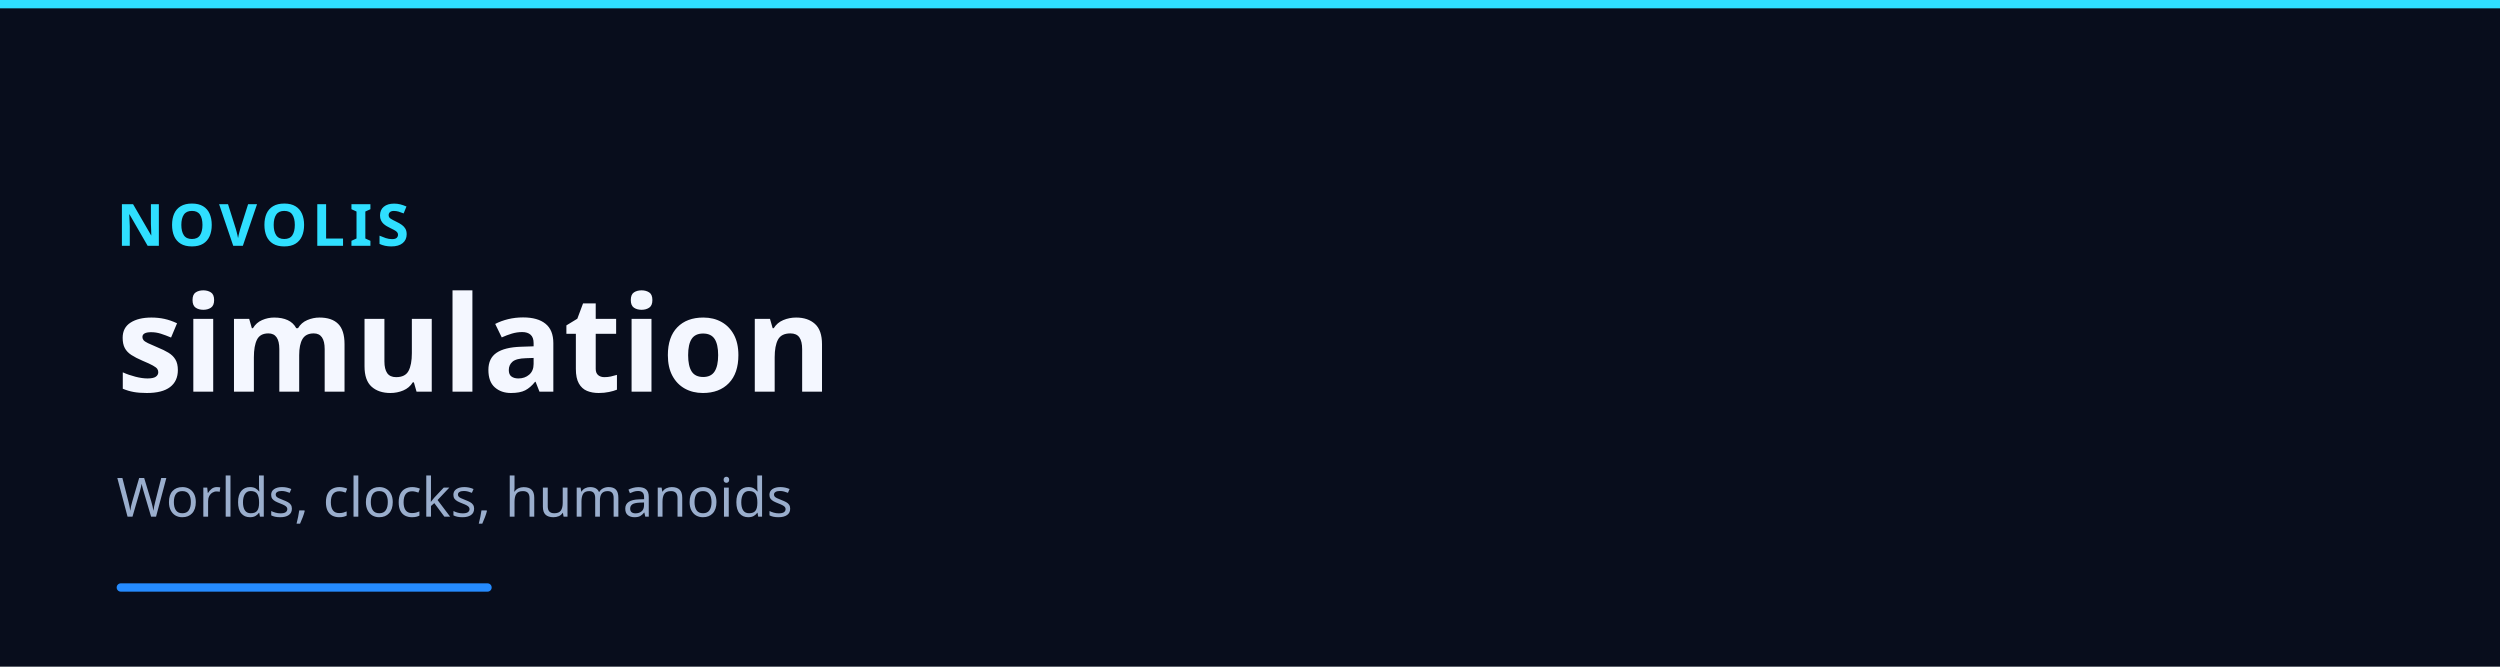
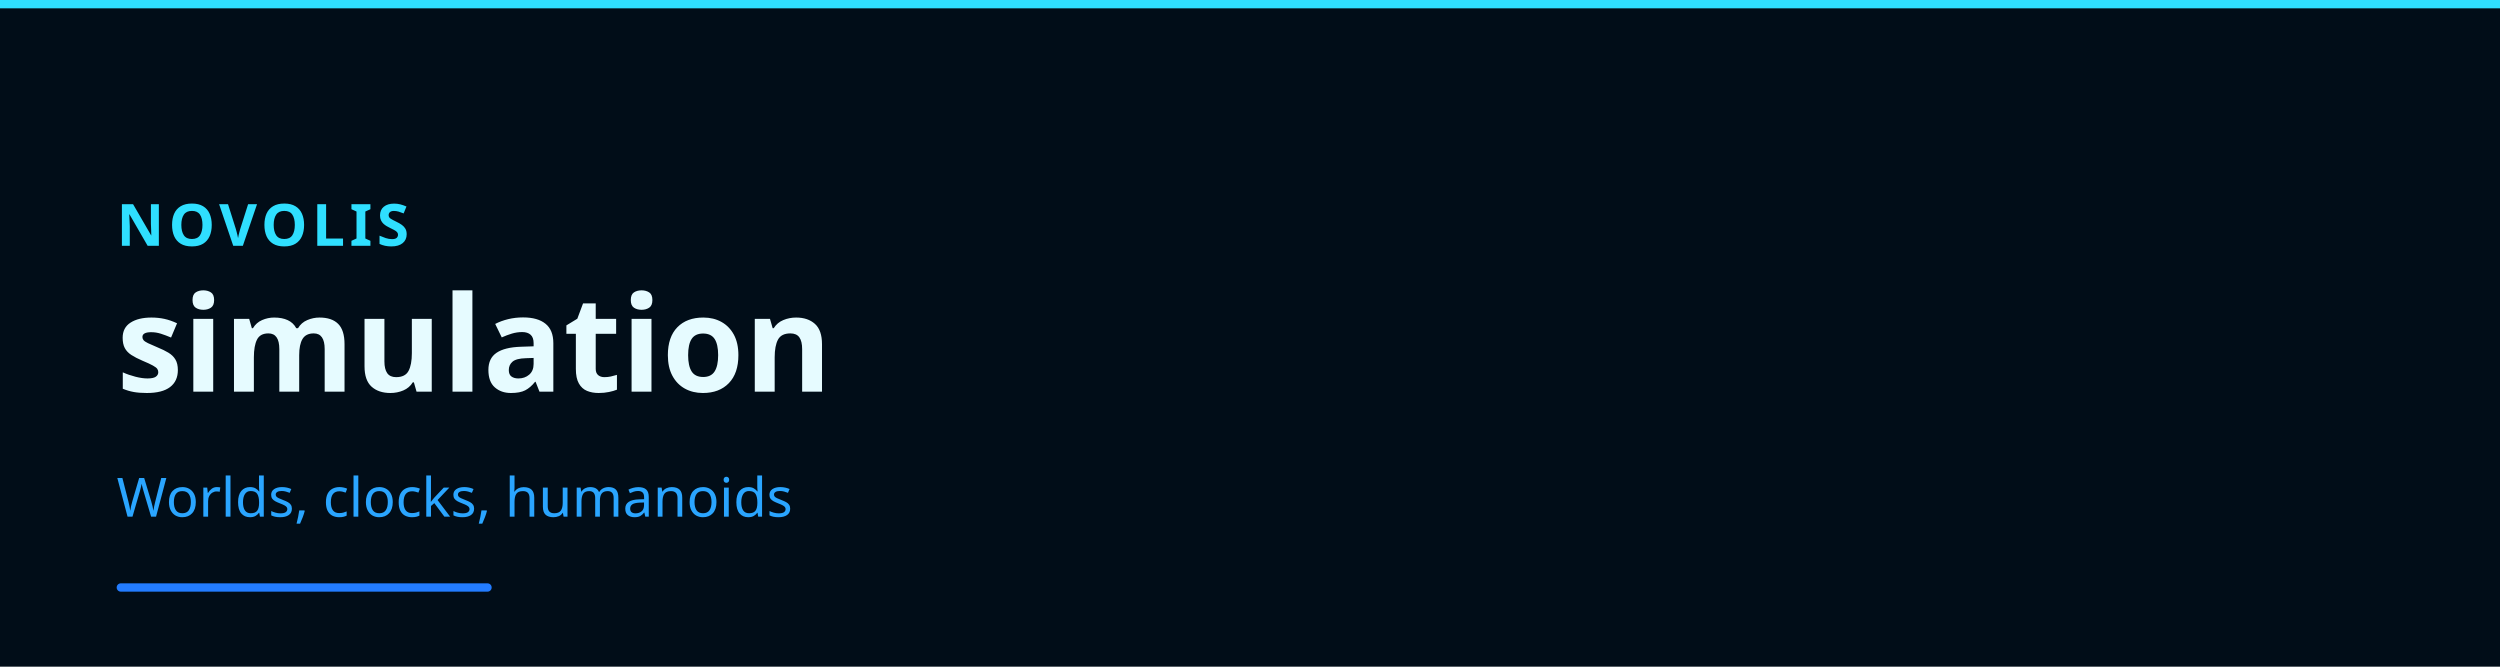
<svg xmlns="http://www.w3.org/2000/svg" viewBox="0 0 1200 320" width="1200" height="320" role="img" aria-label="Novolis simulation">
-   <rect width="1200" height="320" fill="#080D1C" />
+   <rect width="1200" height="320" fill="#010D18" />
  <rect x="0" y="0" width="1200" height="4" fill="#2FDFFF" />
  <text x="56" y="118" fill="#2FDFFF" font-family="Segoe UI, Candara, Calibri, sans-serif" font-size="28" font-weight="bold" letter-spacing="2.2">NOVOLIS</text>
-   <text x="56" y="188" fill="#F4F7FF" font-family="Segoe UI, Candara, Calibri, sans-serif" font-size="64" font-weight="700">simulation</text>
-   <text x="56" y="248" fill="#9AAECD" font-family="Segoe UI, Candara, Calibri, sans-serif" font-size="26">Worlds, clocks, humanoids</text>
-   <rect x="56" y="280" width="180" height="4" rx="2" fill="#258BFF" />
+   <text x="56" y="188" fill="#E6FBFF" font-family="Segoe UI, Candara, Calibri, sans-serif" font-size="64" font-weight="700">simulation</text>
+   <text x="56" y="248" fill="#2AA5FF" font-family="Segoe UI, Candara, Calibri, sans-serif" font-size="26">Worlds, clocks, humanoids</text>
+   <rect x="56" y="280" width="180" height="4" rx="2" fill="#237CFF" />
</svg>
